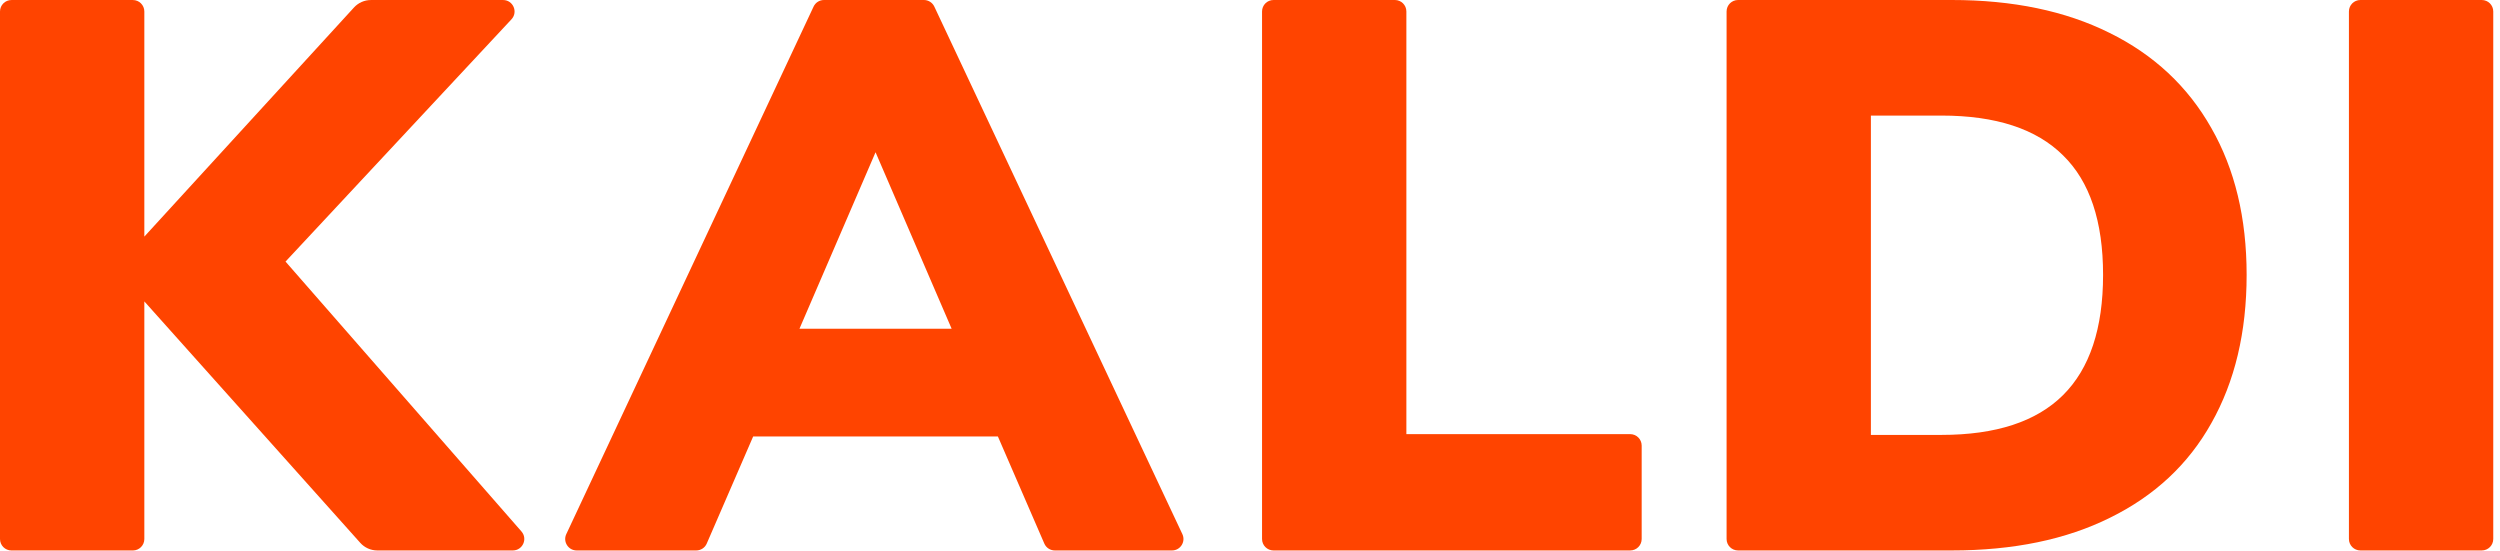
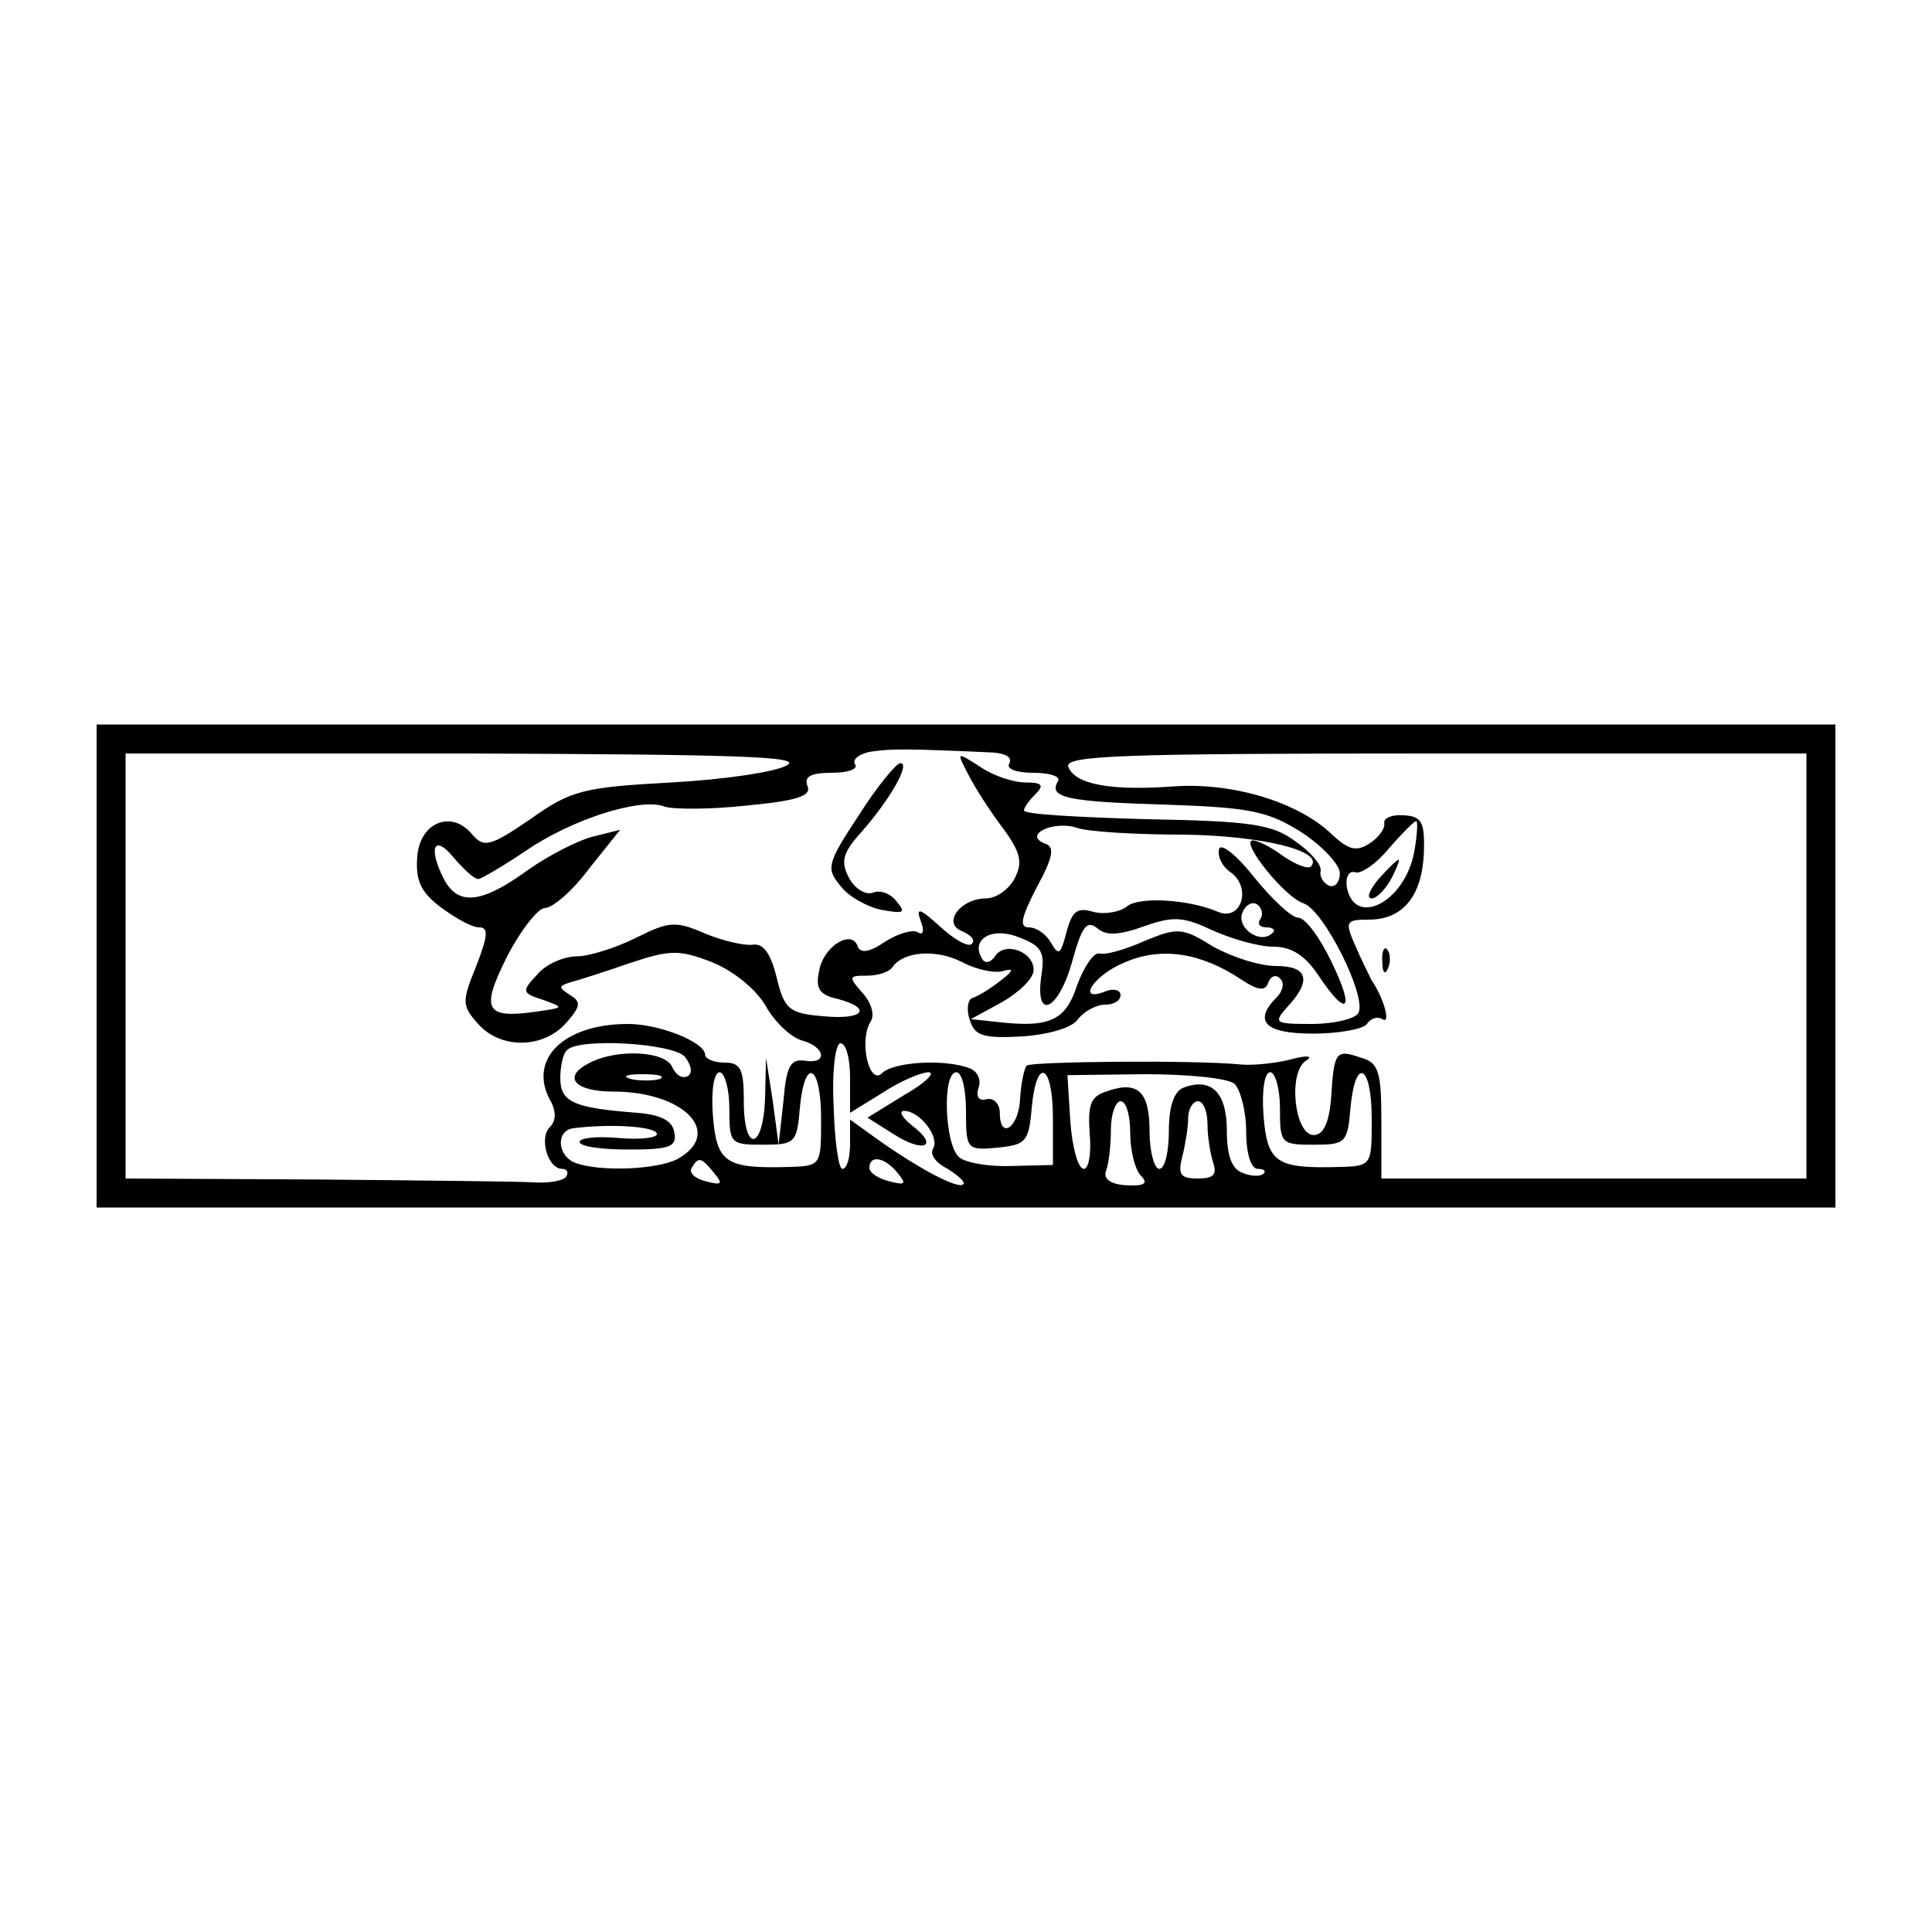
- <svg xmlns="http://www.w3.org/2000/svg" xmlns:xlink="http://www.w3.org/1999/xlink" viewBox="0 0 109 24">
-   <g transform="translate(-1470)">
-     <g style="mix-blend-mode:normal" transform="translate(1470)" fill="#f40">
-       <use xlink:href="#b" style="mix-blend-mode:normal" />
-       <use xlink:href="#c" style="mix-blend-mode:normal" />
-       <use xlink:href="#d" style="mix-blend-mode:normal" />
-       <use xlink:href="#e" style="mix-blend-mode:normal" />
-       <use xlink:href="#f" style="mix-blend-mode:normal" />
-     </g>
+ <svg xmlns="http://www.w3.org/2000/svg" version="1.0" width="200pt" height="200pt" viewBox="0 0 200 200" preserveAspectRatio="xMidYMid meet">
+   <g transform="translate(0,200) scale(0.1,-0.1)" fill="#000000" stroke="none">
+     <path d="M100 1000 l0 -250 900 0 900 0 0 250 0 250 -900 0 -900 0 0 -250z m928 221 c13 -1 20 -5 17 -11 -4 -6 7 -10 25 -10 17 0 29 -4 25 -9 -10 -17 11 -21 113 -24 88 -3 105 -7 140 -29 21 -14 39 -33 39 -42 0 -9 -5 -15 -11 -13 -6 3 -10 9 -9 15 2 6 -10 20 -26 31 -24 18 -47 21 -155 23 -69 2 -126 5 -126 9 0 3 5 10 12 17 9 9 7 12 -10 12 -13 0 -34 7 -47 16 -25 16 -25 16 -13 -7 7 -14 23 -39 36 -56 19 -26 21 -36 12 -53 -6 -11 -19 -20 -29 -20 -27 0 -46 -26 -25 -34 9 -4 14 -9 10 -13 -3 -4 -18 4 -33 18 -21 19 -25 20 -20 6 4 -10 3 -16 -3 -12 -5 3 -20 -1 -34 -10 -16 -11 -25 -12 -28 -5 -6 19 -36 0 -40 -25 -4 -18 0 -25 19 -29 37 -10 27 -22 -15 -18 -35 3 -40 7 -48 40 -6 25 -14 36 -25 34 -9 -1 -31 4 -50 12 -30 13 -37 12 -71 -5 -20 -10 -48 -19 -61 -19 -13 0 -32 -8 -41 -19 -16 -17 -16 -19 6 -26 22 -8 22 -8 -5 -12 -55 -8 -60 1 -32 57 14 27 32 50 39 50 8 0 29 18 46 41 l32 40 -28 -7 c-16 -4 -47 -20 -68 -35 -47 -34 -71 -37 -86 -10 -17 33 -11 48 9 24 11 -13 22 -23 26 -23 3 0 25 13 49 29 46 32 119 56 144 46 9 -3 47 -3 84 1 53 5 68 10 64 20 -4 10 3 14 25 14 17 0 28 4 24 9 -3 5 5 11 17 13 21 3 38 3 126 -1z m-213 -13 c-11 -7 -65 -15 -120 -18 -91 -5 -104 -8 -146 -38 -41 -28 -48 -30 -60 -16 -21 26 -54 13 -57 -22 -2 -25 3 -37 24 -53 15 -11 32 -21 40 -21 10 0 9 -9 -3 -40 -15 -37 -15 -41 2 -60 23 -26 67 -26 91 1 15 17 16 22 4 29 -12 8 -12 9 0 13 8 2 36 11 62 20 42 14 51 14 85 1 22 -9 46 -28 56 -46 9 -16 26 -32 37 -35 25 -7 27 -25 3 -21 -15 2 -19 -6 -22 -42 l-5 -45 -6 45 -7 45 -1 -42 c-2 -54 -22 -57 -22 -3 0 33 -3 40 -20 40 -11 0 -20 4 -20 8 0 13 -47 32 -80 32 -66 0 -103 -36 -81 -78 7 -12 7 -22 0 -29 -11 -11 -2 -43 13 -43 5 0 7 -4 4 -8 -2 -4 -17 -7 -33 -6 -15 1 -117 2 -225 3 l-198 1 0 220 0 220 353 0 c275 -1 348 -3 332 -12z m1055 -208 l0 -220 -220 0 -220 0 0 59 c0 52 -3 61 -21 66 -26 9 -28 7 -31 -41 -2 -26 -8 -39 -18 -39 -20 0 -27 65 -8 77 8 5 1 6 -17 1 -16 -4 -39 -6 -50 -5 -50 5 -217 3 -222 -1 -3 -3 -6 -19 -7 -34 -1 -30 -21 -44 -21 -15 0 9 -6 16 -14 14 -8 -2 -11 3 -8 12 3 8 -1 17 -9 20 -25 10 -79 7 -91 -5 -13 -13 -24 33 -12 53 5 7 1 20 -8 30 -15 17 -15 18 5 18 11 0 23 4 26 9 11 16 45 19 72 5 15 -8 35 -12 43 -9 11 3 10 0 -3 -10 -10 -8 -23 -16 -29 -18 -5 -1 -7 -12 -3 -23 5 -16 13 -19 53 -17 29 2 53 9 59 18 6 8 19 15 28 15 9 0 16 4 16 10 0 5 -7 7 -15 4 -32 -13 -13 17 20 30 37 16 78 10 120 -18 18 -12 25 -12 28 -3 2 6 8 9 12 4 5 -4 3 -13 -3 -19 -25 -25 -13 -38 37 -38 28 0 53 5 56 10 4 6 11 8 16 5 9 -6 2 21 -11 40 -3 6 -11 22 -17 36 -11 25 -10 27 14 27 35 0 55 24 57 69 1 32 -2 38 -21 39 -12 1 -21 -3 -20 -8 1 -6 -6 -15 -15 -21 -14 -9 -22 -7 -40 10 -35 33 -102 53 -162 49 -66 -5 -103 2 -110 20 -5 12 54 14 379 14 l385 0 0 -220z m-645 136 c81 -1 147 -17 132 -33 -3 -3 -16 2 -29 11 -12 9 -26 16 -31 16 -14 0 32 -58 52 -65 21 -6 67 -98 57 -114 -4 -6 -26 -11 -48 -11 -39 0 -40 1 -25 18 25 27 21 42 -12 42 -17 0 -45 9 -65 20 -32 20 -37 20 -71 6 -20 -9 -41 -15 -47 -13 -6 1 -16 -14 -23 -33 -12 -37 -29 -44 -82 -38 l-28 3 33 18 c17 10 32 24 32 33 0 19 -30 30 -40 14 -4 -6 -10 -8 -13 -3 -13 20 9 34 37 23 24 -9 28 -15 24 -40 -7 -48 18 -36 32 15 10 36 15 43 26 34 9 -8 23 -7 48 2 31 11 41 10 71 -4 20 -9 48 -17 63 -17 19 0 33 -9 47 -30 30 -45 38 -36 13 15 -12 25 -27 45 -34 45 -7 0 -27 19 -45 41 -18 23 -35 37 -37 30 -2 -7 3 -18 12 -24 22 -16 11 -51 -13 -41 -30 13 -81 16 -94 6 -7 -6 -23 -9 -35 -6 -17 5 -22 1 -28 -21 -6 -23 -8 -25 -16 -11 -5 9 -15 16 -23 16 -10 0 -8 10 8 41 18 33 19 43 8 46 -22 9 10 24 34 16 11 -4 61 -7 110 -7z m239 -18 c-10 -53 -63 -79 -70 -35 -1 10 3 16 9 14 6 -2 22 9 35 25 13 15 26 28 28 28 2 0 1 -15 -2 -32z m-159 -69 c-4 -5 -1 -9 6 -9 7 0 10 -3 6 -6 -12 -12 -37 5 -31 21 3 8 10 12 15 9 5 -3 7 -10 4 -15z m-596 -143 c7 -9 8 -17 3 -20 -6 -3 -12 1 -16 9 -6 17 -58 20 -87 4 -27 -14 -14 -29 26 -29 73 0 115 -43 66 -70 -22 -11 -80 -13 -105 -4 -19 7 -21 33 -3 36 39 5 87 2 87 -6 0 -4 -18 -6 -40 -4 -22 2 -40 0 -40 -4 0 -5 23 -8 51 -8 43 0 50 3 47 18 -2 12 -14 18 -38 20 -66 5 -80 11 -80 36 0 12 3 26 7 29 13 13 110 7 122 -7z m171 -22 l0 -36 34 21 c18 12 40 21 47 21 8 0 -3 -11 -24 -23 l-39 -24 27 -17 c31 -20 48 -13 19 9 -10 8 -14 15 -8 15 16 0 37 -27 30 -39 -4 -6 3 -15 15 -21 11 -7 19 -14 16 -16 -5 -5 -42 14 -85 44 l-32 23 0 -25 c0 -14 -3 -26 -8 -26 -4 0 -8 29 -9 65 -2 37 2 65 7 65 6 0 10 -16 10 -36z m-197 -1 c-7 -2 -21 -2 -30 0 -10 3 -4 5 12 5 17 0 24 -2 18 -5z m72 -30 c0 -37 1 -38 35 -38 33 0 35 2 38 38 5 54 22 45 22 -11 0 -48 0 -49 -32 -50 -67 -2 -76 4 -80 53 -2 26 1 45 7 45 5 0 10 -17 10 -37z m245 -4 c0 -39 1 -40 33 -37 29 3 32 6 35 41 5 54 22 46 22 -11 l0 -48 -42 -1 c-23 -1 -48 3 -55 9 -15 12 -18 88 -3 88 6 0 10 -18 10 -41z m278 29 c6 -6 12 -28 12 -49 0 -23 5 -39 12 -39 6 0 9 -2 6 -5 -3 -3 -13 -3 -22 1 -11 4 -16 18 -16 44 0 39 -16 55 -45 44 -10 -4 -15 -20 -15 -45 0 -21 -4 -39 -10 -39 -5 0 -10 18 -10 39 0 41 -12 53 -45 41 -16 -5 -19 -14 -17 -43 2 -21 -1 -37 -6 -37 -6 0 -12 22 -14 49 l-3 48 80 1 c44 0 86 -4 93 -10z m47 -25 c0 -37 1 -38 35 -38 33 0 35 2 38 38 5 54 22 45 22 -11 0 -48 0 -49 -32 -50 -67 -2 -76 4 -80 53 -2 26 1 45 7 45 5 0 10 -17 10 -37z m-155 -26 c0 -18 5 -38 11 -44 8 -8 4 -11 -15 -10 -17 1 -24 7 -21 15 3 8 5 27 5 43 0 16 5 29 10 29 6 0 10 -15 10 -33z m80 9 c0 -13 3 -31 6 -40 4 -12 0 -16 -16 -16 -18 0 -21 4 -16 23 3 12 6 30 6 40 0 9 5 17 10 17 6 0 10 -11 10 -24z m-511 -50 c10 -12 8 -13 -8 -9 -12 3 -18 9 -15 14 7 12 10 11 23 -5z m190 0 c10 -12 8 -13 -8 -9 -12 3 -21 9 -21 14 0 14 16 11 29 -5z" />
+     <path d="M889 1156 c-33 -50 -34 -55 -19 -73 8 -11 28 -22 43 -25 23 -4 25 -3 15 9 -6 8 -17 12 -24 9 -8 -3 -19 4 -25 15 -9 17 -7 26 13 48 29 33 51 71 40 71 -4 0 -24 -24 -43 -54z" />
+     <path d="M1431 1004 c0 -11 3 -14 6 -6 3 7 2 16 -1 19 -3 4 -6 -2 -5 -13z" />
+     <path d="M1427 1090 c-9 -11 -13 -20 -7 -20 5 0 14 9 20 20 6 11 9 20 8 20 -2 0 -11 -9 -21 -20z" />
  </g>
-   <defs>
-     <path id="b" d="M22.735 23.171c.283.323.053.829-.376.829h-5.907c-.285 0-.556-.121-.745-.333l-9.414-10.526v10.36c0 .276-.224.5-.5.5h-5.293c-.276 0-.5-.224-.5-.5v-23c0-.276.224-.5.5-.5h5.293c.276 0 .5.224.5.5v9.815l9.141-9.99c.19-.207.457-.325.738-.325h5.762c.437 0 .664.521.366.841l-9.851 10.563 10.287 11.767z" />
-     <path id="c" d="M45.991 24c-.199 0-.38-.118-.459-.301l-2.024-4.669h-10.67l-2.024 4.669c-.079.183-.259.301-.459.301h-5.212c-.366 0-.608-.381-.453-.712l10.782-23c.082-.176.259-.288.453-.288h4.358c.194 0 .37.112.453.287l10.815 23c.156.332-.086.713-.452.713h-5.108zm-11.135-9.668h6.635l-3.317-7.694-3.317 7.694z" />
-     <path id="d" d="M55.525 24c-.276 0-.5-.224-.5-.5v-23c0-.276.224-.5.5-.5h5.293c.276 0 .5.224.5.5v18.428h9.759c.276 0 .5.224.5.5v4.072c0 .276-.224.5-.5.5h-15.552z" />
-     <path id="e" d="M75.279.5c0-.276.224-.5.5-.5h9.315c2.667 0 4.959.477 6.874 1.43 1.938.953 3.42 2.338 4.446 4.153 1.026 1.793 1.539 3.926 1.539 6.4 0 2.496-.513 4.652-1.539 6.468-1.003 1.793-2.474 3.166-4.412 4.119-1.915.953-4.218 1.43-6.908 1.43h-9.315c-.276 0-.5-.224-.5-.5v-23zm9.37 18.462c2.371 0 4.138-.579 5.301-1.736 1.163-1.157 1.744-2.905 1.744-5.242 0-2.338-.581-4.074-1.744-5.209-1.163-1.157-2.93-1.736-5.301-1.736h-3.078v13.923h3.078z" />
-     <path id="f" d="M102.913 24c-.276 0-.5-.224-.5-.5v-23c0-.276.224-.5.5-.5h5.293c.276 0 .5.224.5.5v23c0 .276-.224.5-.5.5h-5.293z" />
-   </defs>
</svg>
